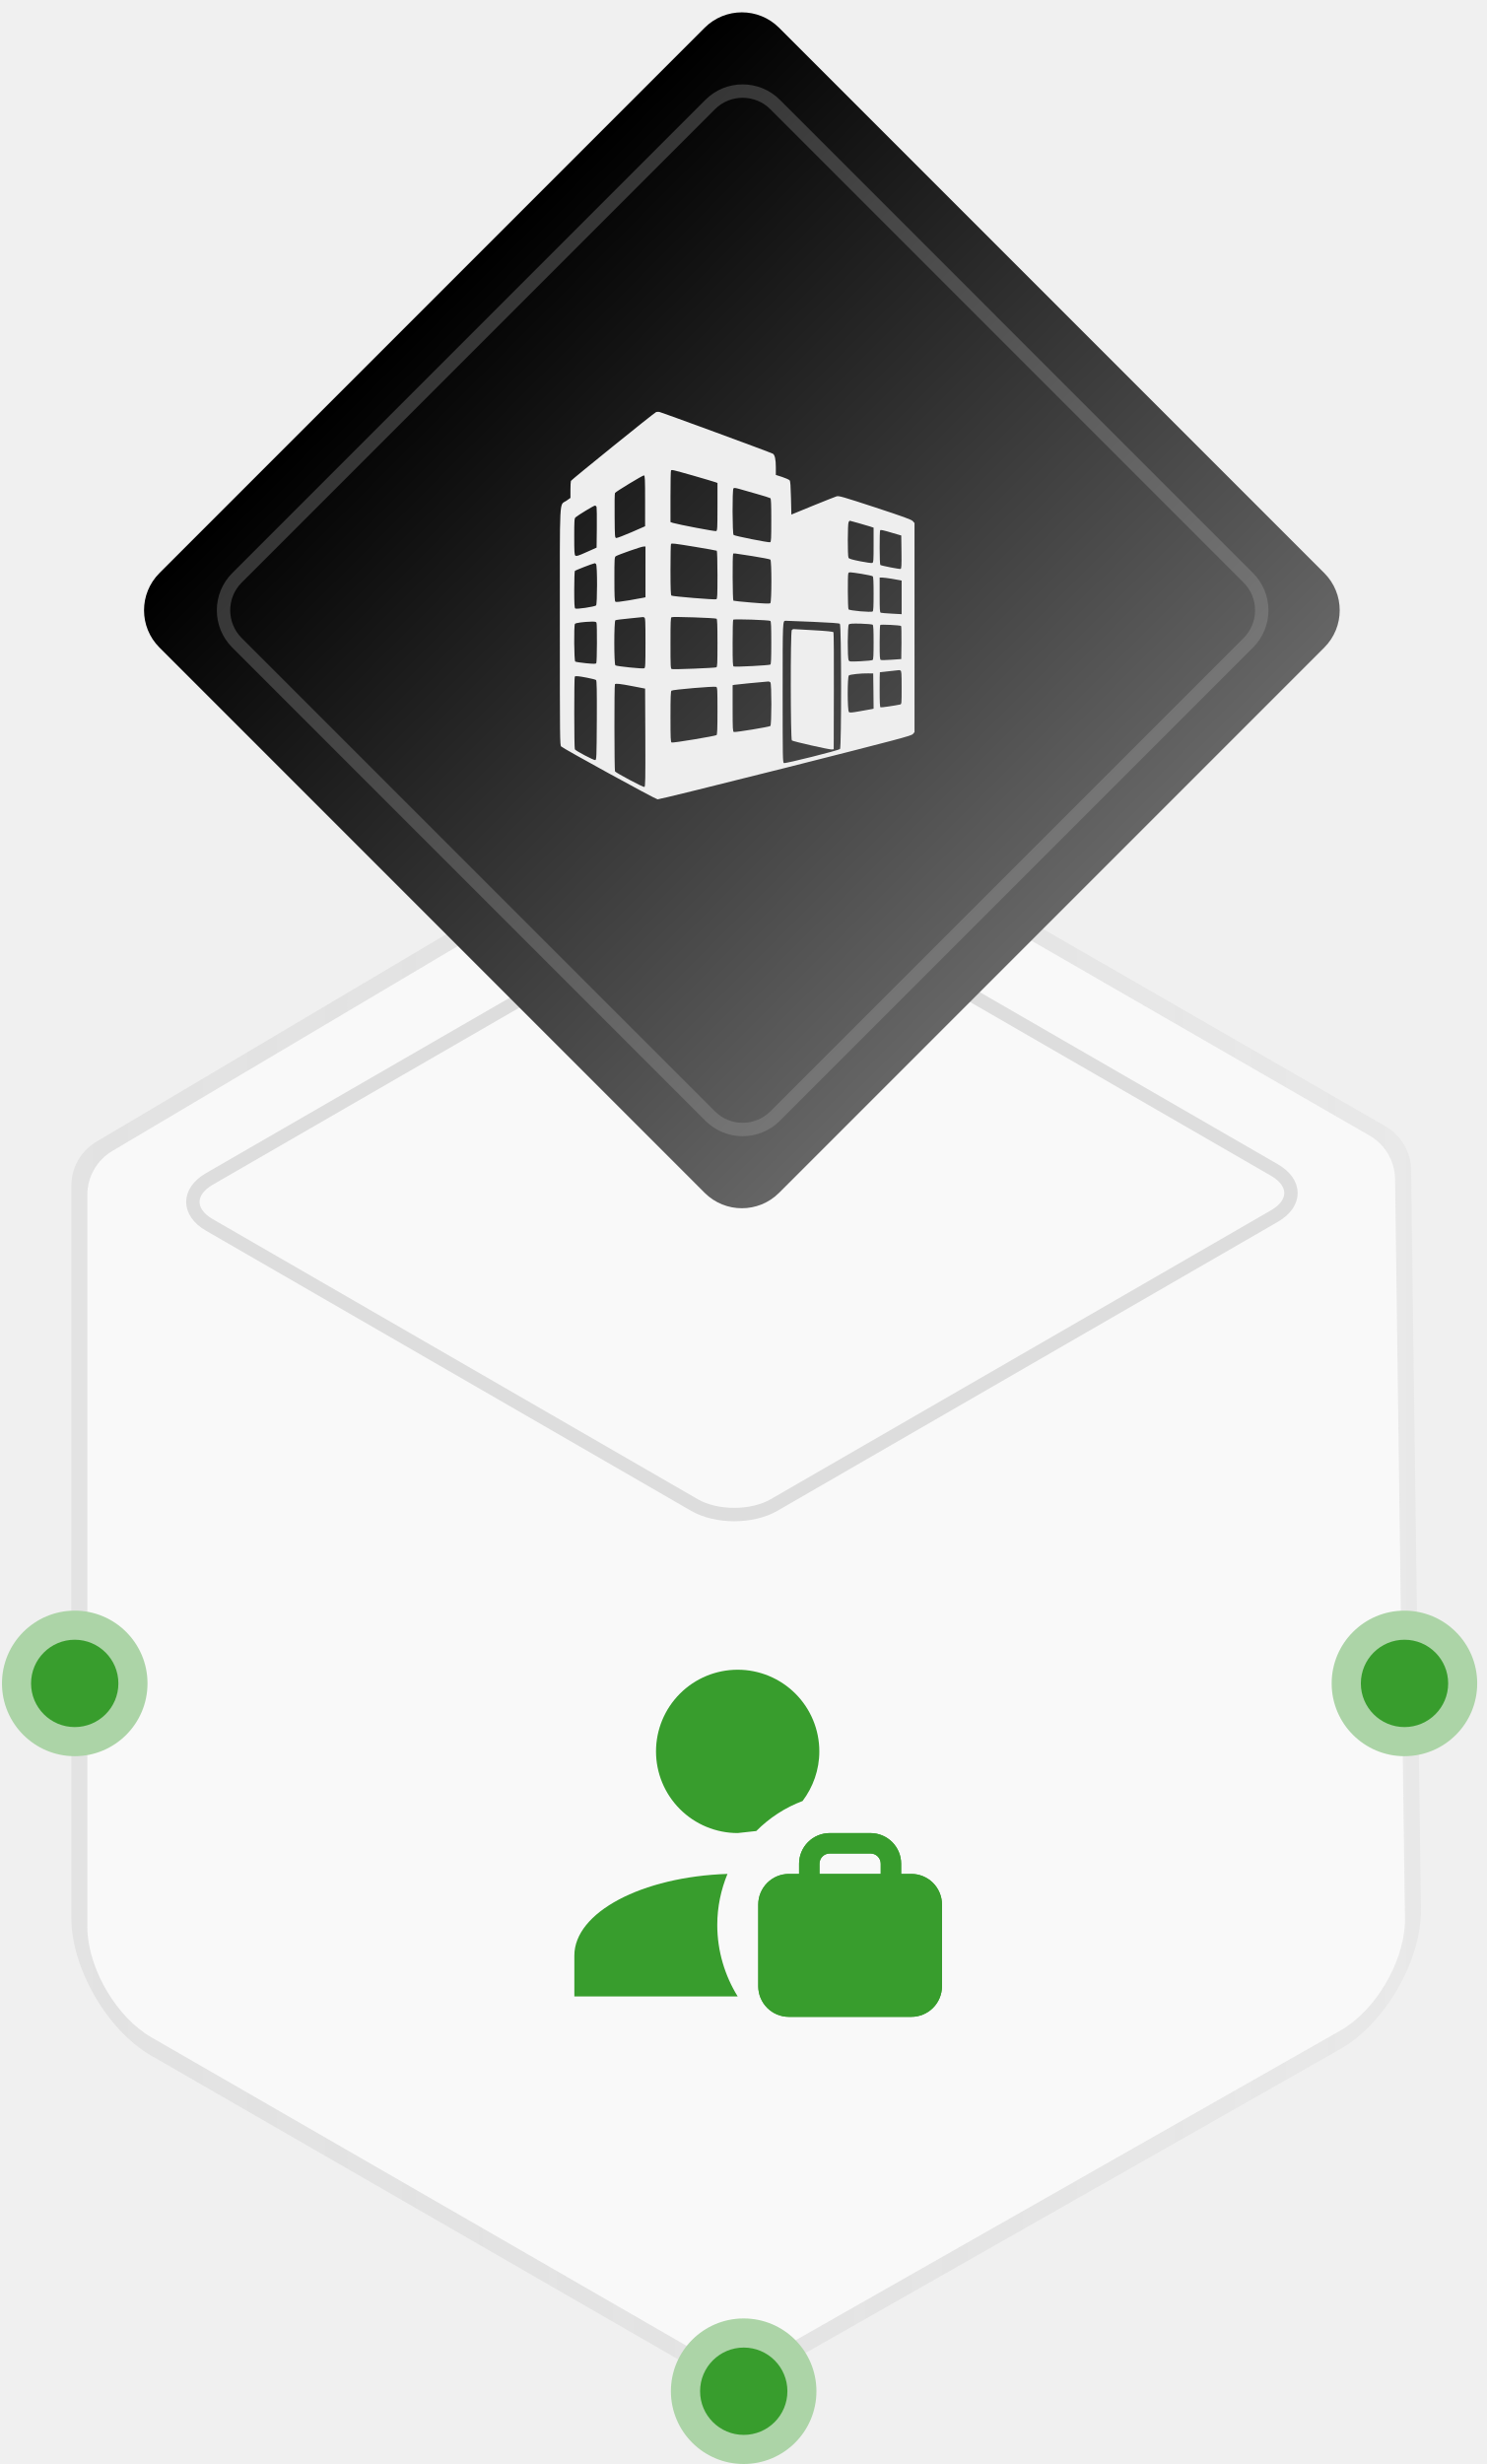
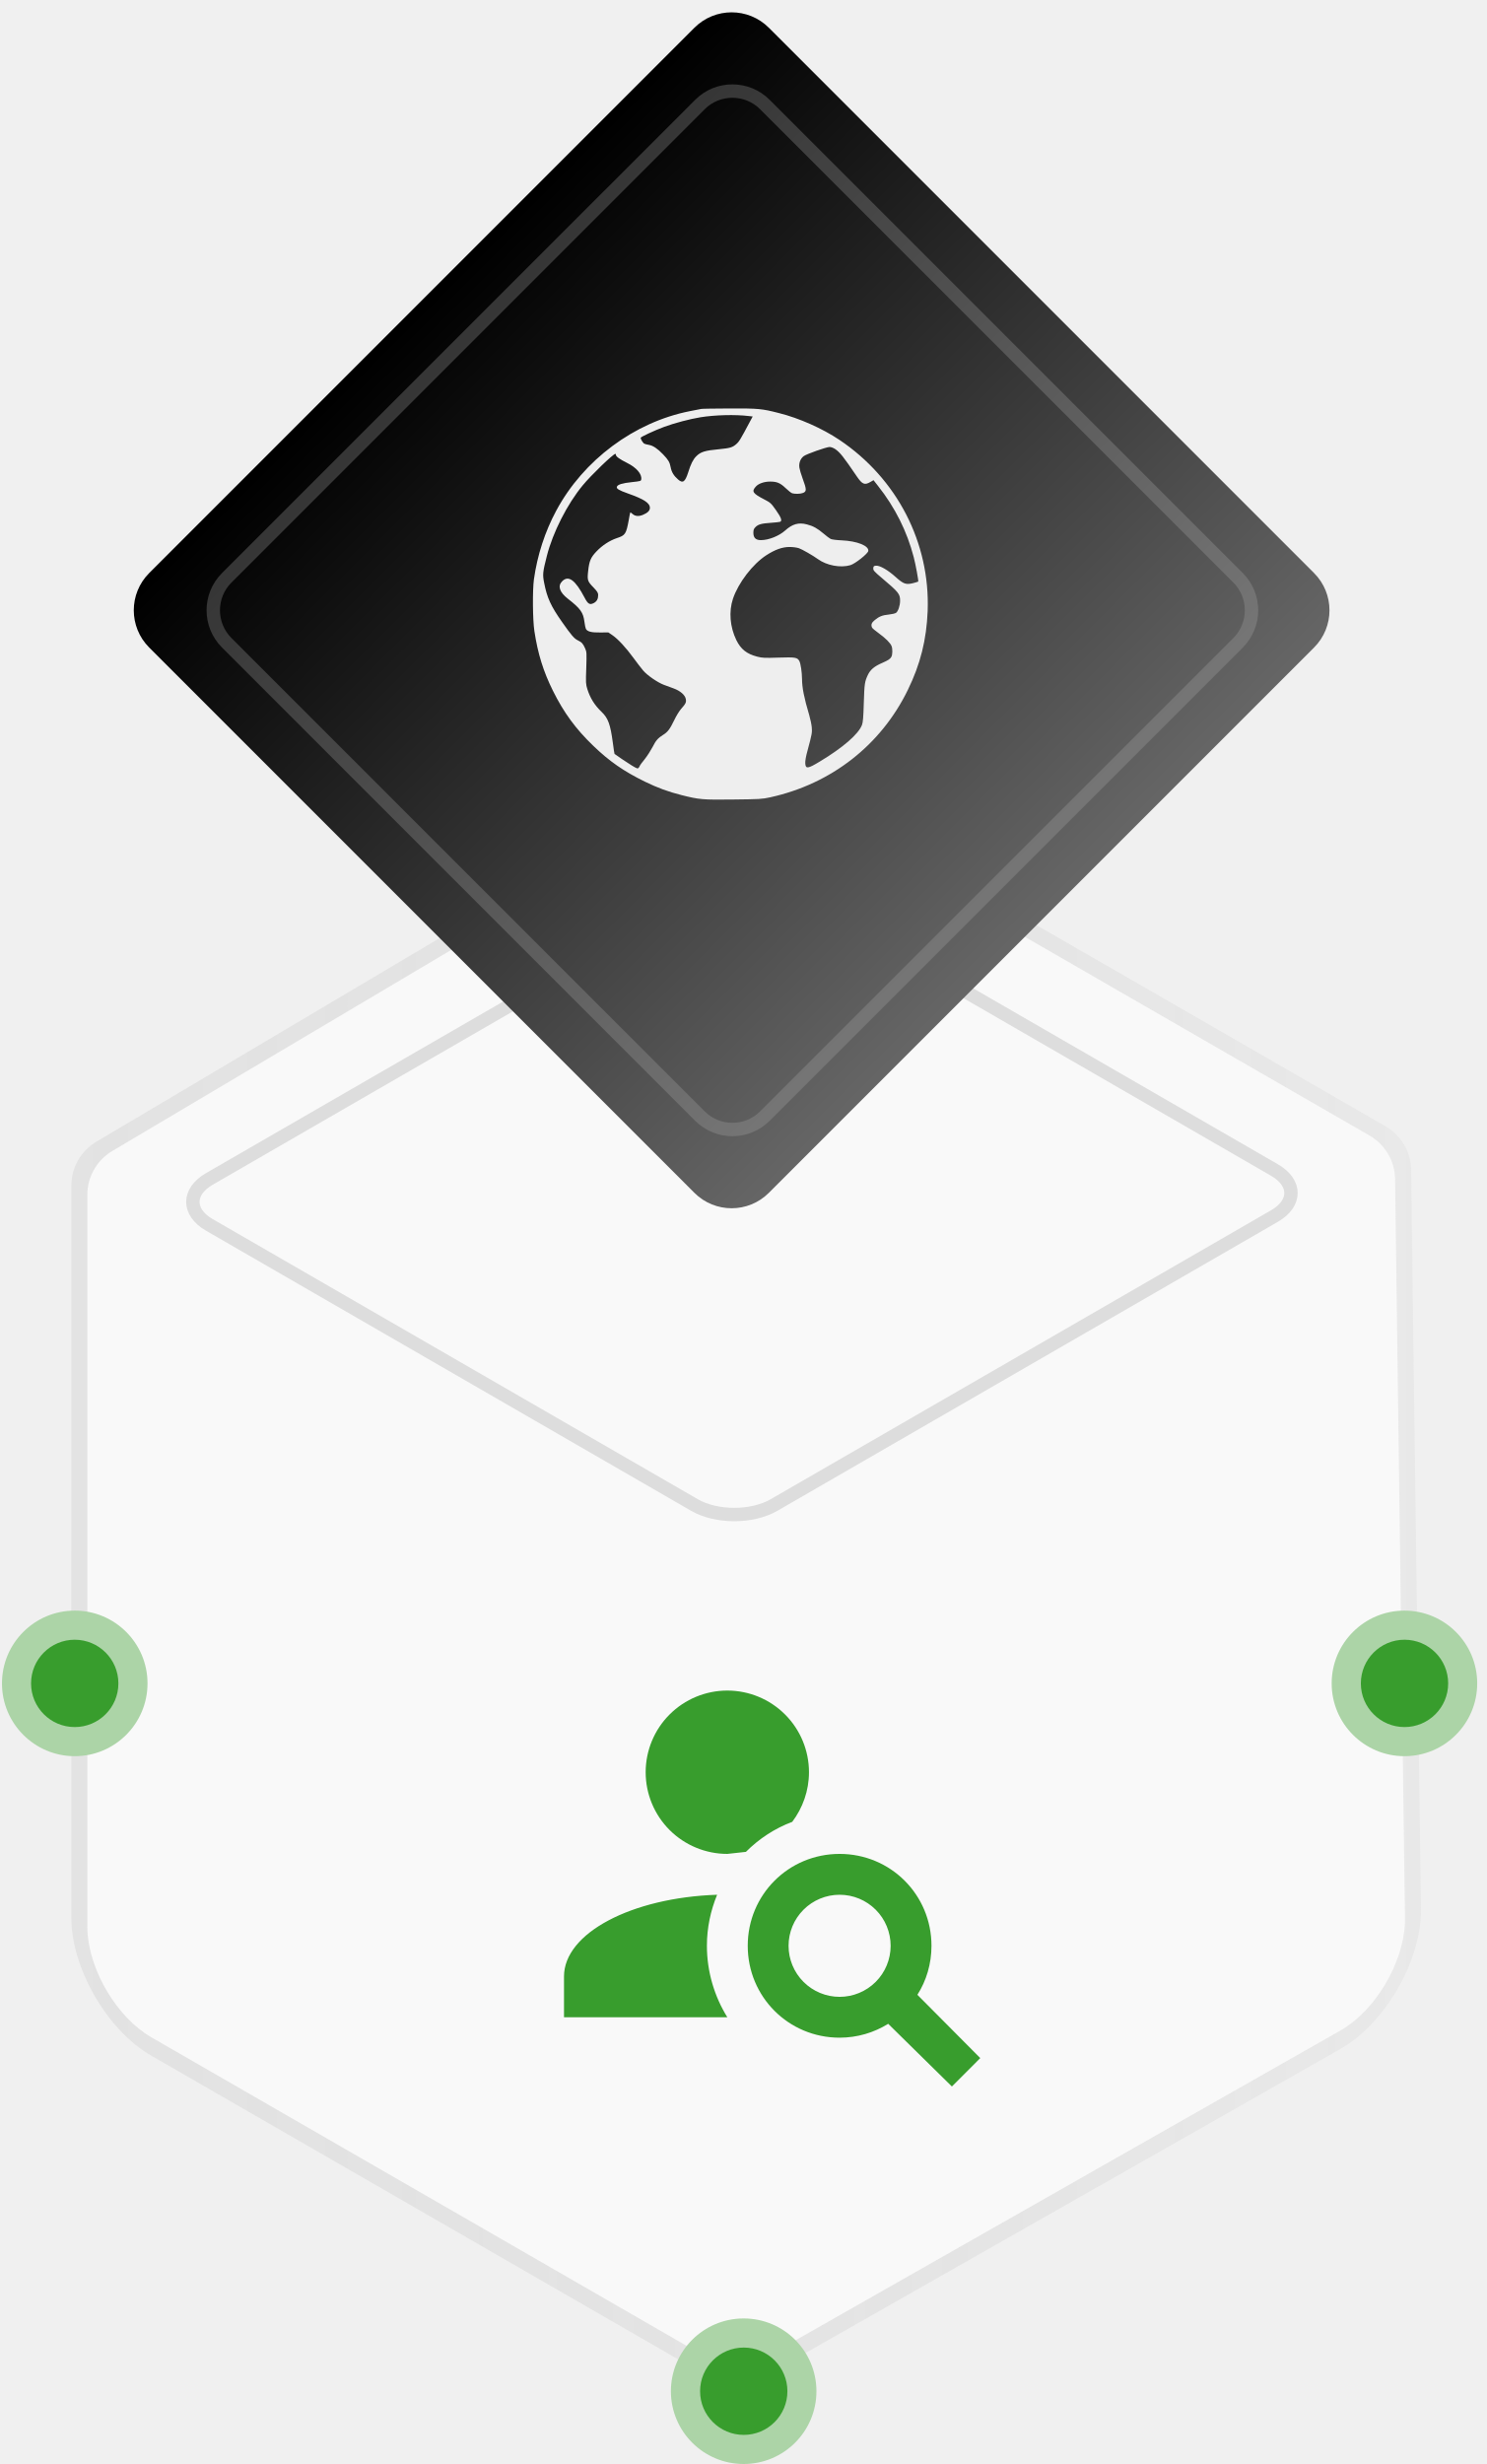
<svg xmlns="http://www.w3.org/2000/svg" width="111" height="184" viewBox="0 0 111 184" fill="none">
-   <path fill-rule="evenodd" clip-rule="evenodd" d="M49.749 60.025C53.046 58.125 58.391 58.125 61.688 60.025L103.481 84.11C104.647 84.782 105.372 86.018 105.39 87.363L106.127 142.658C106.127 146.458 103.455 151.079 100.158 152.979L56.856 177.591C55.681 178.259 54.24 178.255 53.068 177.58L11.298 153.507C8.001 151.607 5.328 146.986 5.328 143.186L5.329 88.54C5.329 87.194 6.039 85.947 7.198 85.26L49.749 60.025ZM60.494 60.713L102.287 84.799C103.453 85.47 104.178 86.706 104.196 88.051L104.934 143.346L104.928 143.632C104.8 146.615 102.713 150.13 100.158 151.603L56.856 176.215C55.681 176.883 54.24 176.879 53.068 176.203L11.298 152.131C8.743 150.659 6.656 147.144 6.528 144.162L6.522 143.874V89.228C6.522 87.882 7.232 86.635 8.39 85.949L50.943 60.713L51.194 60.574C53.846 59.194 57.939 59.24 60.494 60.713Z" fill="url(#paint0_linear_4810_7651)" />
-   <path d="M104.198 88.053C104.179 86.708 103.454 85.471 102.289 84.8L60.495 60.715C57.94 59.242 53.847 59.196 51.196 60.576L50.944 60.715L8.392 85.95C7.233 86.637 6.523 87.884 6.523 89.23V143.876L6.529 144.163C6.657 147.145 8.744 150.66 11.299 152.133L53.069 176.205C54.241 176.881 55.682 176.884 56.858 176.216L100.159 151.605C102.714 150.132 104.801 146.617 104.929 143.634L104.935 143.347L104.198 88.053Z" fill="url(#paint1_linear_4810_7651)" />
-   <path d="M104.198 88.053C104.179 86.708 103.454 85.471 102.289 84.8L60.495 60.715C57.94 59.242 53.847 59.196 51.196 60.576L50.944 60.715L8.392 85.95C7.233 86.637 6.523 87.884 6.523 89.23V143.876L6.529 144.163C6.657 147.145 8.744 150.66 11.299 152.133L53.069 176.205C54.241 176.881 55.682 176.884 56.858 176.216L100.159 151.605C102.714 150.132 104.801 146.617 104.929 143.634L104.935 143.347L104.198 88.053Z" fill="#F9F9F9" />
-   <path d="M53.015 66.457L15.636 88.038C13.995 88.986 13.995 90.522 15.636 91.47L51.867 112.388C53.509 113.336 56.17 113.336 57.812 112.388L95.19 90.807C96.832 89.86 96.832 88.323 95.19 87.375L58.959 66.457C57.318 65.51 54.657 65.51 53.015 66.457Z" stroke="#DDDDDD" />
-   <path d="M55.096 124.687C56.714 124.687 58.265 125.329 59.409 126.473C60.553 127.617 61.195 129.168 61.195 130.786C61.195 132.174 60.723 133.454 59.945 134.491C58.634 134.979 57.46 135.757 56.484 136.732L55.096 136.884C53.479 136.884 51.928 136.242 50.784 135.098C49.64 133.954 48.997 132.403 48.997 130.786C48.997 129.168 49.64 127.617 50.784 126.473C51.928 125.329 53.479 124.687 55.096 124.687ZM42.898 149.082V146.033C42.898 142.8 47.945 140.148 54.334 139.934C53.846 141.123 53.572 142.405 53.572 143.746C53.572 145.713 54.151 147.558 55.096 149.082H42.898Z" fill="#389D2D" />
-   <path d="M65.019 136.886C65.626 136.886 66.207 137.127 66.636 137.556C67.065 137.985 67.306 138.567 67.306 139.173V139.936H68.068C68.675 139.936 69.257 140.177 69.686 140.605C70.115 141.035 70.356 141.616 70.356 142.223V148.322C70.356 148.928 70.115 149.51 69.686 149.939C69.257 150.368 68.675 150.609 68.068 150.609H58.92C58.313 150.609 57.732 150.368 57.303 149.939C56.874 149.51 56.633 148.928 56.633 148.322V142.223C56.633 141.616 56.874 141.035 57.303 140.605C57.732 140.177 58.313 139.936 58.92 139.936H59.682V139.173C59.682 138.567 59.923 137.985 60.352 137.556C60.781 137.127 61.363 136.886 61.969 136.886H65.019ZM61.969 138.411C61.767 138.411 61.573 138.491 61.43 138.634C61.287 138.777 61.207 138.971 61.207 139.173V139.936H65.781V139.173C65.781 138.971 65.701 138.777 65.558 138.634C65.415 138.491 65.221 138.411 65.019 138.411H61.969Z" fill="#389D2D" />
-   <path d="M65.019 136.886C65.626 136.886 66.207 137.127 66.636 137.556C67.065 137.985 67.306 138.567 67.306 139.173V139.936H68.068C68.675 139.936 69.257 140.177 69.686 140.605C70.115 141.035 70.356 141.616 70.356 142.223V148.322C70.356 148.928 70.115 149.51 69.686 149.939C69.257 150.368 68.675 150.609 68.068 150.609H58.92C58.313 150.609 57.732 150.368 57.303 149.939C56.874 149.51 56.633 148.928 56.633 148.322V142.223C56.633 141.616 56.874 141.035 57.303 140.605C57.732 140.177 58.313 139.936 58.92 139.936H59.682V139.173C59.682 138.567 59.923 137.985 60.352 137.556C60.781 137.127 61.363 136.886 61.969 136.886H65.019ZM61.969 138.411C61.767 138.411 61.573 138.491 61.43 138.634C61.287 138.777 61.207 138.971 61.207 139.173V139.936H65.781V139.173C65.781 138.971 65.701 138.777 65.558 138.634C65.415 138.491 65.221 138.411 65.019 138.411H61.969Z" fill="#389D2D" />
-   <path d="M104.895 131.144C107.897 131.144 110.33 128.711 110.33 125.71C110.33 122.708 107.897 120.275 104.895 120.275C101.894 120.275 99.461 122.708 99.461 125.71C99.461 128.711 101.894 131.144 104.895 131.144Z" fill="#ACD4A7" />
-   <path d="M104.901 128.97C106.702 128.97 108.162 127.51 108.162 125.709C108.162 123.908 106.702 122.448 104.901 122.448C103.1 122.448 101.641 123.908 101.641 125.709C101.641 127.51 103.1 128.97 104.901 128.97Z" fill="#389D2D" />
+   <path fill-rule="evenodd" clip-rule="evenodd" d="M49.749 60.022C53.046 58.122 58.392 58.122 61.689 60.022L103.482 84.107C104.649 84.779 105.374 86.016 105.391 87.361L106.129 142.656C106.129 146.456 103.457 151.077 100.16 152.977L56.857 177.59C55.682 178.258 54.24 178.254 53.069 177.579L11.298 153.506C8.001 151.606 5.328 146.985 5.328 143.185L5.329 88.538C5.329 87.192 6.039 85.945 7.198 85.257L49.749 60.022ZM60.495 60.71L102.289 84.796C103.454 85.467 104.18 86.703 104.198 88.049L104.935 143.344L104.929 143.631C104.801 146.613 102.714 150.129 100.16 151.601L56.857 176.214C55.682 176.882 54.24 176.878 53.069 176.202L11.298 152.13C8.743 150.657 6.656 147.142 6.528 144.16L6.522 143.872V89.226C6.522 87.879 7.232 86.632 8.39 85.946L50.943 60.71L51.195 60.571C53.847 59.191 57.94 59.237 60.495 60.71Z" fill="url(#paint0_linear_4810_7629)" />
+   <path d="M104.199 88.052C104.181 86.706 103.456 85.47 102.29 84.799L60.496 60.712C57.941 59.24 53.848 59.194 51.197 60.574L50.945 60.712L8.392 85.949C7.233 86.635 6.523 87.882 6.523 89.228V143.875L6.529 144.163C6.657 147.145 8.744 150.66 11.299 152.133L53.07 176.205C54.242 176.88 55.683 176.884 56.859 176.216L100.161 151.604C102.716 150.131 104.802 146.616 104.931 143.633L104.937 143.347L104.199 88.052Z" fill="url(#paint1_linear_4810_7629)" />
+   <path d="M104.199 88.052C104.181 86.706 103.456 85.47 102.29 84.799L60.496 60.712C57.941 59.24 53.848 59.194 51.197 60.574L50.945 60.712L8.392 85.949C7.233 86.635 6.523 87.882 6.523 89.228V143.875L6.529 144.163C6.657 147.145 8.744 150.66 11.299 152.133L53.07 176.205C54.242 176.88 55.683 176.884 56.859 176.216L100.161 151.604C102.716 150.131 104.802 146.616 104.931 143.633L104.937 143.347L104.199 88.052Z" fill="#F9F9F9" />
+   <path d="M62.709 138.441C66.521 138.441 69.571 141.491 69.571 145.303C69.571 146.645 69.19 147.911 68.519 148.962L73.215 153.689L71.096 155.809L66.338 151.128C65.286 151.783 64.036 152.164 62.709 152.164C58.897 152.164 55.848 149.115 55.848 145.303C55.848 141.491 58.897 138.441 62.709 138.441ZM62.709 141.491C61.698 141.491 60.729 141.892 60.014 142.608C59.299 143.322 58.897 144.292 58.897 145.303C58.897 146.314 59.299 147.284 60.014 147.998C60.729 148.713 61.698 149.115 62.709 149.115C63.72 149.115 64.69 148.713 65.405 147.998C66.12 147.284 66.521 146.314 66.521 145.303C66.521 144.292 66.12 143.322 65.405 142.608C64.69 141.892 63.72 141.491 62.709 141.491ZM54.323 126.243C55.941 126.243 57.492 126.886 58.636 128.03C59.78 129.173 60.422 130.725 60.422 132.342C60.422 133.73 59.95 135.011 59.172 136.047C57.861 136.535 56.687 137.313 55.711 138.289L54.323 138.441C52.706 138.441 51.154 137.799 50.01 136.655C48.867 135.511 48.224 133.96 48.224 132.342C48.224 130.725 48.867 129.173 50.01 128.03C51.154 126.886 52.706 126.243 54.323 126.243ZM42.125 150.639V147.59C42.125 144.357 47.172 141.705 53.561 141.491C53.073 142.68 52.798 143.962 52.798 145.303C52.798 147.27 53.378 149.115 54.323 150.639H42.125Z" fill="#389D2D" />
+   <path d="M53.016 66.456L15.636 88.037C13.995 88.985 13.995 90.521 15.636 91.469L51.868 112.387C53.509 113.335 56.171 113.335 57.812 112.387L95.192 90.806C96.833 89.859 96.833 88.322 95.192 87.374L58.96 66.456C57.319 65.508 54.657 65.508 53.016 66.456Z" stroke="#DDDDDD" />
+   <path d="M104.896 131.143C107.897 131.143 110.33 128.709 110.33 125.708C110.33 122.707 107.897 120.273 104.896 120.273C101.894 120.273 99.461 122.707 99.461 125.708C99.461 128.709 101.894 131.143 104.896 131.143Z" fill="#ACD4A7" />
+   <path d="M104.901 128.969C106.702 128.969 108.162 127.509 108.162 125.708C108.162 123.907 106.702 122.447 104.901 122.447C103.101 122.447 101.641 123.907 101.641 125.708C101.641 127.509 103.101 128.969 104.901 128.969Z" fill="#389D2D" />
  <path d="M55.544 184C58.545 184 60.978 181.567 60.978 178.565C60.978 175.564 58.545 173.131 55.544 173.131C52.542 173.131 50.109 175.564 50.109 178.565C50.109 181.567 52.542 184 55.544 184Z" fill="#ACD4A7" />
  <path d="M55.55 181.826C57.351 181.826 58.81 180.366 58.81 178.565C58.81 176.765 57.351 175.305 55.55 175.305C53.749 175.305 52.289 176.765 52.289 178.565C52.289 180.366 53.749 181.826 55.55 181.826Z" fill="#389D2D" />
-   <path d="M5.583 131.144C8.584 131.144 11.017 128.711 11.017 125.71C11.017 122.708 8.584 120.275 5.583 120.275C2.582 120.275 0.148 122.708 0.148 125.71C0.148 128.711 2.582 131.144 5.583 131.144Z" fill="#ACD4A7" />
-   <path d="M5.581 128.97C7.382 128.97 8.842 127.51 8.842 125.709C8.842 123.908 7.382 122.448 5.581 122.448C3.78 122.448 2.32 123.908 2.32 125.709C2.32 127.51 3.78 128.97 5.581 128.97Z" fill="#389D2D" />
-   <path d="M52.983 2.427L12.263 43.148C10.922 44.488 10.922 46.661 12.263 48.001L52.983 88.721C54.323 90.061 56.496 90.061 57.836 88.721L98.557 48.001C99.897 46.661 99.897 44.488 98.557 43.148L57.836 2.427C56.496 1.087 54.323 1.087 52.983 2.427Z" fill="url(#paint6_linear_4810_7651)" stroke="url(#paint7_linear_4810_7651)" />
-   <mask id="mask0_4810_7651" style="mask-type:luminance" maskUnits="userSpaceOnUse" x="40" y="30" width="30" height="30">
-     <path d="M69.551 30.733H40.57V59.714H69.551V30.733Z" fill="white" />
-   </mask>
-   <g mask="url(#mask0_4810_7651)">
-     <path d="M49.002 30.773C48.849 30.835 42.68 35.822 42.64 35.913C42.623 35.964 42.606 36.27 42.606 36.592V37.181L42.3 37.396C41.763 37.775 41.814 36.767 41.814 46.769C41.814 55.124 41.819 55.633 41.91 55.741C42.035 55.883 48.912 59.658 49.116 59.692C49.195 59.703 53.417 58.662 58.653 57.343C67.217 55.175 68.061 54.949 68.18 54.819L68.304 54.671V46.866V39.06L68.18 38.919C68.072 38.8 67.534 38.602 65.361 37.888C62.899 37.084 62.655 37.011 62.474 37.068C62.367 37.102 61.563 37.419 60.691 37.775L59.106 38.426L59.078 37.192C59.055 36.275 59.033 35.935 58.976 35.867C58.931 35.817 58.682 35.703 58.421 35.618L57.946 35.466V34.883C57.946 34.311 57.872 33.971 57.725 33.881C57.589 33.796 49.257 30.734 49.178 30.739C49.127 30.739 49.048 30.756 49.002 30.773ZM51.776 35.517C52.602 35.754 53.344 35.975 53.434 36.009L53.587 36.066V37.849C53.587 39.456 53.576 39.626 53.491 39.66C53.406 39.694 50.678 39.173 50.265 39.049L50.078 38.986V37.079C50.078 36.026 50.095 35.149 50.117 35.132C50.18 35.064 50.231 35.081 51.776 35.517ZM48.182 37.407V39.298L47.163 39.745C46.602 39.988 46.093 40.181 46.031 40.175C45.923 40.158 45.917 40.107 45.906 38.517C45.895 37.611 45.906 36.847 45.934 36.813C46.008 36.7 48.012 35.488 48.097 35.5C48.17 35.517 48.182 35.771 48.182 37.407ZM56.531 36.886C57.046 37.028 57.499 37.175 57.538 37.203C57.589 37.243 57.606 37.645 57.606 38.856C57.606 40.232 57.595 40.464 57.521 40.492C57.419 40.532 54.889 40.028 54.793 39.949C54.697 39.869 54.685 36.564 54.782 36.468C54.827 36.422 54.946 36.434 55.223 36.513C55.427 36.575 56.016 36.739 56.531 36.886ZM44.559 37.877C44.576 37.951 44.582 38.658 44.576 39.451L44.559 40.894L43.812 41.228C43.184 41.511 43.048 41.551 42.974 41.488C42.901 41.426 42.889 41.217 42.889 40.068C42.889 38.845 42.901 38.703 42.991 38.63C43.206 38.449 44.338 37.764 44.429 37.758C44.486 37.752 44.542 37.803 44.559 37.877ZM64.11 39.06C64.438 39.151 64.829 39.27 64.982 39.315L65.248 39.405V40.702C65.248 41.873 65.236 42.003 65.151 42.037C65.1 42.06 64.687 42.003 64.24 41.913C63.64 41.794 63.414 41.726 63.374 41.653C63.3 41.517 63.306 39.134 63.38 38.992C63.414 38.935 63.453 38.885 63.47 38.885C63.487 38.885 63.776 38.964 64.11 39.06ZM66.691 39.807L67.314 39.988L67.331 41.222C67.342 42.236 67.331 42.456 67.263 42.484C67.189 42.513 65.853 42.252 65.751 42.19C65.689 42.156 65.683 39.66 65.74 39.598C65.791 39.553 65.91 39.575 66.691 39.807ZM51.923 40.837C52.783 40.979 53.508 41.109 53.536 41.126C53.565 41.143 53.587 41.941 53.587 42.937C53.587 44.477 53.576 44.72 53.502 44.749C53.372 44.8 50.231 44.539 50.151 44.477C50.095 44.432 50.078 43.973 50.078 42.535C50.078 41.505 50.095 40.639 50.117 40.622C50.18 40.56 50.293 40.571 51.923 40.837ZM48.21 42.705V44.602L48.085 44.63C48.012 44.647 47.525 44.737 46.993 44.828C46.308 44.941 46.014 44.975 45.963 44.93C45.906 44.885 45.889 44.488 45.889 43.237C45.889 41.692 45.895 41.602 45.997 41.534C46.178 41.42 47.887 40.82 48.057 40.815L48.21 40.809V42.705ZM56.163 41.522C56.882 41.635 57.499 41.754 57.538 41.788C57.64 41.867 57.64 44.958 57.533 45.043C57.482 45.088 57.091 45.077 56.146 44.998C55.421 44.941 54.81 44.873 54.776 44.856C54.714 44.817 54.697 41.42 54.759 41.358C54.81 41.307 54.714 41.296 56.163 41.522ZM44.519 42.122C44.621 42.224 44.616 45.128 44.519 45.213C44.389 45.309 43.048 45.513 42.963 45.439C42.906 45.394 42.889 45.077 42.889 44.041C42.889 43.305 42.912 42.677 42.934 42.637C42.968 42.586 44.259 42.083 44.423 42.06C44.44 42.054 44.48 42.083 44.519 42.122ZM64.342 42.852C64.761 42.92 65.14 43 65.18 43.034C65.231 43.073 65.248 43.407 65.248 44.347C65.248 45.286 65.231 45.62 65.18 45.66C65.067 45.745 63.436 45.598 63.374 45.502C63.317 45.411 63.306 42.966 63.357 42.824C63.402 42.705 63.436 42.711 64.342 42.852ZM66.578 43.215C66.861 43.266 67.144 43.317 67.217 43.328L67.342 43.356V44.613V45.864L66.606 45.824C66.199 45.801 65.831 45.773 65.785 45.756C65.712 45.728 65.701 45.519 65.701 44.426V43.13H65.887C65.984 43.13 66.3 43.169 66.578 43.215ZM53.519 46.203C53.57 46.237 53.587 46.667 53.587 48.026C53.587 49.571 53.576 49.803 53.502 49.832C53.367 49.883 50.282 50.007 50.174 49.962C50.084 49.928 50.078 49.764 50.078 48.032C50.078 46.452 50.089 46.13 50.157 46.09C50.259 46.034 53.417 46.141 53.519 46.203ZM48.119 46.107C48.199 46.135 48.21 46.356 48.21 48.003C48.21 49.679 48.199 49.871 48.119 49.905C47.989 49.956 46.048 49.758 45.963 49.684C45.855 49.6 45.855 46.385 45.963 46.317C45.997 46.294 46.478 46.232 47.021 46.181C47.565 46.13 48.017 46.084 48.023 46.079C48.029 46.079 48.068 46.09 48.119 46.107ZM57.538 46.367C57.589 46.413 57.606 46.809 57.606 47.998C57.606 49.186 57.589 49.583 57.538 49.628C57.459 49.684 54.934 49.82 54.799 49.769C54.731 49.747 54.719 49.464 54.719 48.032C54.719 47.086 54.736 46.3 54.765 46.277C54.821 46.209 57.453 46.3 57.538 46.367ZM60.708 46.435C62.038 46.492 62.678 46.537 62.729 46.583C62.848 46.684 62.853 55.815 62.74 55.934C62.633 56.035 58.676 57.032 58.551 56.981C58.461 56.947 58.455 56.63 58.455 51.717C58.455 46.305 58.455 46.356 58.682 46.356C58.727 46.356 59.638 46.396 60.708 46.435ZM44.553 46.503C44.604 46.639 44.593 49.43 44.536 49.52C44.497 49.583 44.367 49.583 43.761 49.526C43.359 49.486 42.997 49.43 42.963 49.401C42.878 49.334 42.855 46.718 42.94 46.588C42.991 46.515 43.557 46.435 44.197 46.419C44.446 46.413 44.525 46.435 44.553 46.503ZM65.18 46.651C65.231 46.696 65.248 47.03 65.248 47.969C65.248 48.909 65.231 49.243 65.18 49.283C65.14 49.317 64.733 49.356 64.274 49.379C63.487 49.413 63.442 49.413 63.385 49.305C63.289 49.13 63.3 46.724 63.397 46.628C63.459 46.571 63.663 46.554 64.291 46.571C64.738 46.583 65.14 46.622 65.18 46.651ZM67.302 46.747C67.325 46.769 67.336 47.336 67.331 48.003L67.314 49.215L66.595 49.266C66.204 49.294 65.842 49.3 65.791 49.283C65.712 49.249 65.701 49.084 65.701 47.981C65.701 47.285 65.717 46.696 65.746 46.668C65.797 46.617 67.24 46.684 67.302 46.747ZM67.251 50.069C67.331 50.098 67.342 50.267 67.342 51.343C67.342 52.583 67.342 52.583 67.217 52.611C66.855 52.69 65.825 52.843 65.768 52.82C65.717 52.803 65.701 52.458 65.701 51.502C65.701 50.788 65.706 50.2 65.717 50.2C65.723 50.194 66.046 50.16 66.436 50.12C66.827 50.081 67.15 50.047 67.155 50.041C67.161 50.041 67.201 50.053 67.251 50.069ZM65.236 51.603L65.248 52.922L65.123 52.951C65.049 52.968 64.653 53.041 64.234 53.109C63.589 53.222 63.47 53.234 63.402 53.166C63.289 53.047 63.283 50.533 63.402 50.437C63.493 50.364 64.331 50.273 64.851 50.285L65.219 50.29L65.236 51.603ZM43.834 50.607C44.169 50.669 44.48 50.749 44.519 50.783C44.57 50.828 44.587 51.473 44.576 53.794C44.559 56.568 44.553 56.743 44.457 56.76C44.355 56.783 43.002 56.075 42.934 55.956C42.878 55.877 42.878 50.579 42.929 50.528C42.991 50.466 43.189 50.483 43.834 50.607ZM57.538 50.952C57.64 51.054 57.635 54.128 57.538 54.213C57.442 54.286 54.923 54.7 54.81 54.66C54.731 54.626 54.719 54.422 54.719 52.9V51.167L54.849 51.139C54.946 51.117 56.689 50.947 57.385 50.89C57.431 50.89 57.499 50.913 57.538 50.952ZM47.248 51.241L48.182 51.422L48.199 55.084C48.21 58.192 48.199 58.747 48.131 58.769C48.046 58.803 46.008 57.717 45.934 57.603C45.884 57.518 45.872 51.145 45.929 51.094C45.997 51.026 46.302 51.06 47.248 51.241ZM53.587 53.086C53.587 54.416 53.57 54.847 53.519 54.892C53.423 54.966 50.27 55.492 50.163 55.447C50.089 55.418 50.078 55.13 50.078 53.528C50.078 52.079 50.095 51.62 50.151 51.575C50.248 51.496 53.361 51.23 53.491 51.292C53.582 51.337 53.587 51.479 53.587 53.086Z" fill="#EEEEEE" />
-     <path d="M59.138 47.047C59.031 47.154 59.042 55.203 59.144 55.294C59.246 55.373 61.946 55.984 62.127 55.967L62.269 55.95L62.28 51.62C62.291 49.237 62.274 47.256 62.252 47.216C62.218 47.165 61.787 47.12 60.763 47.063C59.97 47.018 59.297 46.978 59.269 46.978C59.235 46.978 59.178 47.007 59.138 47.047Z" fill="#EEEEEE" />
-   </g>
-   <path d="M53.041 7.807L17.7 43.148C16.36 44.488 16.36 46.661 17.7 48.001L53.041 83.341C54.381 84.681 56.554 84.681 57.894 83.341L93.234 48.001C94.575 46.661 94.575 44.488 93.234 43.148L57.894 7.807C56.554 6.467 54.381 6.467 53.041 7.807Z" stroke="#A7A7A7" stroke-opacity="0.3" />
+   <path d="M5.583 131.143C8.584 131.143 11.018 128.709 11.018 125.708C11.018 122.707 8.584 120.273 5.583 120.273C2.582 120.273 0.148 122.707 0.148 125.708C0.148 128.709 2.582 131.143 5.583 131.143Z" fill="#ACD4A7" />
+   <path d="M5.581 128.969C7.382 128.969 8.842 127.509 8.842 125.708C8.842 123.907 7.382 122.447 5.581 122.447C3.78 122.447 2.32 123.907 2.32 125.708C2.32 127.509 3.78 128.969 5.581 128.969Z" fill="#389D2D" />
+   <path d="M52.218 2.427L11.497 43.147C10.157 44.488 10.157 46.661 11.497 48.001L52.218 88.722C53.558 90.062 55.731 90.062 57.072 88.722L97.792 48.001C99.133 46.661 99.133 44.488 97.792 43.147L57.072 2.427C55.731 1.086 53.558 1.086 52.218 2.427Z" fill="url(#paint6_linear_4810_7629)" stroke="url(#paint7_linear_4810_7629)" />
+   <path d="M52.375 30.537C52.312 30.549 51.925 30.624 51.522 30.704C47.369 31.527 43.574 34.351 41.544 38.136C40.702 39.701 40.131 41.462 39.877 43.268C39.767 44.09 39.785 46.294 39.912 47.122C40.171 48.825 40.581 50.137 41.296 51.581C42.115 53.226 42.997 54.428 44.312 55.694C45.518 56.856 46.59 57.598 48.165 58.369C49.123 58.835 49.901 59.122 50.905 59.375C52.231 59.709 52.474 59.732 54.775 59.703C56.764 59.68 56.909 59.674 57.543 59.536C62.099 58.53 65.796 55.642 67.804 51.523C68.749 49.59 69.199 47.772 69.286 45.626C69.476 40.535 67.008 35.743 62.699 32.85C61.43 31.998 59.683 31.222 58.183 30.848C56.88 30.514 56.655 30.497 54.486 30.503C53.391 30.509 52.439 30.52 52.375 30.537ZM55.911 31.067L56.217 31.101L56.026 31.458C55.305 32.815 55.207 32.982 54.982 33.172C54.7 33.414 54.527 33.465 53.702 33.546C52.646 33.644 52.335 33.742 52.006 34.069C51.77 34.3 51.591 34.656 51.401 35.272C51.17 35.996 50.997 36.117 50.639 35.801C50.328 35.531 50.155 35.249 50.091 34.892C50.022 34.518 49.918 34.34 49.526 33.931C49.123 33.506 48.765 33.27 48.477 33.224C48.338 33.201 48.177 33.16 48.125 33.132C48.027 33.086 47.848 32.798 47.848 32.694C47.848 32.626 48.863 32.154 49.618 31.872C50.368 31.596 51.533 31.285 52.324 31.159C53.408 30.986 54.902 30.946 55.911 31.067ZM62.371 33.529C62.74 33.782 62.97 34.069 64.003 35.588C64.401 36.169 64.58 36.244 65.001 35.996L65.243 35.858L65.577 36.284C66.852 37.895 67.74 39.667 68.242 41.594C68.386 42.129 68.617 43.394 68.582 43.429C68.571 43.441 68.415 43.486 68.23 43.538C67.671 43.682 67.486 43.619 66.898 43.09C66.316 42.566 65.71 42.215 65.422 42.244C65.26 42.261 65.237 42.284 65.225 42.434C65.214 42.589 65.277 42.664 65.854 43.153C67.135 44.234 67.227 44.355 67.227 44.867C67.227 45.224 67.077 45.667 66.915 45.77C66.852 45.81 66.615 45.868 66.391 45.891C65.906 45.937 65.664 46.035 65.341 46.3C65.099 46.495 65.041 46.639 65.127 46.858C65.145 46.909 65.375 47.105 65.641 47.295C66.148 47.663 66.506 48.02 66.592 48.25C66.673 48.451 66.662 48.888 66.581 49.038C66.494 49.21 66.35 49.302 65.866 49.515C65.306 49.757 65.006 50.01 64.822 50.395C64.585 50.902 64.562 51.04 64.516 52.501C64.487 53.536 64.453 53.945 64.383 54.129C64.124 54.819 62.965 55.826 61.223 56.873C60.329 57.414 60.173 57.431 60.144 57.005C60.133 56.833 60.19 56.487 60.312 56.056C60.652 54.791 60.663 54.704 60.629 54.307C60.611 54.094 60.525 53.697 60.444 53.416C60.046 52.075 59.908 51.362 59.902 50.689C59.896 50.188 59.804 49.567 59.706 49.371C59.556 49.09 59.412 49.066 58.143 49.107C57.099 49.141 56.949 49.136 56.545 49.032C55.773 48.831 55.334 48.486 54.994 47.795C54.521 46.817 54.423 45.667 54.746 44.706C55.15 43.515 56.217 42.123 57.237 41.462C57.895 41.036 58.437 40.846 58.968 40.846C59.221 40.846 59.521 40.886 59.671 40.938C59.919 41.024 60.727 41.49 61.084 41.749C61.742 42.227 62.774 42.422 63.513 42.204C63.87 42.1 64.822 41.346 64.851 41.145C64.908 40.76 64.026 40.403 62.872 40.351C62.48 40.334 62.117 40.288 62.036 40.242C61.955 40.202 61.725 40.029 61.517 39.851C61.05 39.454 60.733 39.276 60.248 39.155C59.642 38.999 59.181 39.132 58.651 39.609C58.189 40.023 57.416 40.334 56.828 40.334C56.447 40.334 56.269 40.161 56.269 39.788C56.269 39.569 56.297 39.488 56.43 39.356C56.632 39.155 56.886 39.086 57.595 39.04C57.895 39.017 58.189 38.988 58.247 38.971C58.443 38.919 58.356 38.654 57.953 38.09C57.584 37.567 57.543 37.532 57.064 37.285C56.228 36.848 56.124 36.704 56.441 36.347C56.643 36.112 57.07 35.962 57.52 35.962C58.028 35.962 58.276 36.066 58.679 36.451C58.875 36.641 59.095 36.813 59.17 36.836C59.377 36.894 59.758 36.888 59.948 36.819C60.26 36.71 60.26 36.578 59.937 35.703C59.827 35.416 59.729 35.065 59.706 34.921C59.654 34.581 59.781 34.248 60.035 34.058C60.248 33.903 61.69 33.391 61.955 33.379C62.065 33.379 62.226 33.437 62.371 33.529ZM46.002 33.972C46.002 34.092 46.296 34.3 46.839 34.57C47.536 34.915 47.952 35.398 47.894 35.795C47.877 35.922 47.842 35.933 47.202 36.002C46.487 36.077 46.141 36.181 46.077 36.342C46.02 36.491 46.21 36.606 46.908 36.854C48.096 37.274 48.54 37.561 48.54 37.924C48.54 38.131 48.379 38.292 48.032 38.441C47.709 38.579 47.433 38.556 47.236 38.372C47.161 38.303 47.087 38.252 47.075 38.269C47.063 38.28 47.012 38.522 46.965 38.809C46.769 39.88 46.706 39.977 46.072 40.184C45.529 40.368 44.987 40.719 44.543 41.185C44.122 41.628 44.013 41.887 43.932 42.612C43.851 43.325 43.874 43.406 44.335 43.878C44.618 44.177 44.676 44.269 44.676 44.441C44.676 44.723 44.578 44.907 44.358 45.028C44.053 45.189 43.914 45.114 43.666 44.637C42.968 43.308 42.461 42.934 41.988 43.406C41.636 43.757 41.786 44.223 42.415 44.712C43.349 45.437 43.563 45.736 43.649 46.426C43.678 46.662 43.73 46.904 43.759 46.961C43.868 47.163 44.174 47.243 44.826 47.231L45.437 47.226L45.754 47.444C46.164 47.726 46.764 48.376 47.317 49.136C47.559 49.469 47.883 49.889 48.038 50.073C48.355 50.441 49.099 50.953 49.578 51.138C49.751 51.201 50.08 51.322 50.311 51.408C50.807 51.586 51.17 51.903 51.222 52.202C51.268 52.438 51.216 52.553 50.876 52.932C50.737 53.088 50.507 53.462 50.363 53.767C50.034 54.451 49.872 54.664 49.526 54.877C49.14 55.118 48.984 55.297 48.736 55.791C48.609 56.033 48.35 56.441 48.154 56.689C47.952 56.936 47.79 57.16 47.79 57.178C47.79 57.201 47.75 57.264 47.709 57.322C47.635 57.419 47.6 57.414 47.173 57.155C46.827 56.942 46.043 56.413 45.898 56.298C45.887 56.286 45.829 55.912 45.772 55.464C45.587 54.083 45.42 53.628 44.935 53.163C44.405 52.656 44.082 52.133 43.868 51.46C43.753 51.086 43.747 50.988 43.788 49.883C43.822 48.744 43.822 48.687 43.701 48.416C43.545 48.06 43.453 47.962 43.147 47.812C42.888 47.686 42.669 47.433 41.988 46.461C41.14 45.258 40.858 44.637 40.644 43.532C40.517 42.9 40.535 42.733 40.84 41.531C41.284 39.77 42.369 37.636 43.528 36.238C44.157 35.473 45.795 33.897 45.962 33.891C45.985 33.891 46.002 33.931 46.002 33.972Z" fill="#EEEEEE" />
+   <path d="M52.276 7.807L16.935 43.147C15.594 44.488 15.594 46.661 16.935 48.001L52.275 83.342C53.616 84.682 55.789 84.682 57.129 83.342L92.47 48.001C93.81 46.661 93.81 44.488 92.47 43.147L57.129 7.807C55.789 6.466 53.616 6.466 52.276 7.807Z" stroke="#A7A7A7" stroke-opacity="0.3" />
  <defs>
-     <linearGradient id="paint0_linear_4810_7651" x1="-1.406" y1="118.866" x2="130.943" y2="118.866" gradientUnits="userSpaceOnUse">
+     <linearGradient id="paint0_linear_4810_7629" x1="-1.406" y1="118.864" x2="130.945" y2="118.864" gradientUnits="userSpaceOnUse">
      <stop stop-color="#737373" stop-opacity="0.11" />
      <stop offset="1" stop-color="#D9D9D9" stop-opacity="0.2" />
    </linearGradient>
-     <linearGradient id="paint1_linear_4810_7651" x1="-1.405" y1="118.868" x2="130.944" y2="118.868" gradientUnits="userSpaceOnUse">
+     <linearGradient id="paint1_linear_4810_7629" x1="-1.405" y1="118.867" x2="130.946" y2="118.867" gradientUnits="userSpaceOnUse">
      <stop stop-color="#737373" stop-opacity="0.11" />
      <stop offset="1" stop-color="#D9D9D9" stop-opacity="0.2" />
    </linearGradient>
-     <radialGradient id="paint2_radial_4810_7651" cx="0" cy="0" r="1" gradientUnits="userSpaceOnUse" gradientTransform="translate(nan nan) rotate(nan) scale(nan nan)">
+     <radialGradient id="paint2_radial_4810_7629" cx="0" cy="0" r="1" gradientUnits="userSpaceOnUse" gradientTransform="translate(nan nan) rotate(nan) scale(nan nan)">
      <stop stop-color="#389D2D" stop-opacity="0" />
      <stop offset="1" stop-color="#389D2D" />
    </radialGradient>
-     <radialGradient id="paint3_radial_4810_7651" cx="0" cy="0" r="1" gradientUnits="userSpaceOnUse" gradientTransform="translate(nan nan) rotate(nan) scale(nan nan)">
+     <radialGradient id="paint3_radial_4810_7629" cx="0" cy="0" r="1" gradientUnits="userSpaceOnUse" gradientTransform="translate(nan nan) rotate(nan) scale(nan nan)">
      <stop stop-color="#389D2D" stop-opacity="0" />
      <stop offset="1" stop-color="#389D2D" />
    </radialGradient>
-     <radialGradient id="paint4_radial_4810_7651" cx="0" cy="0" r="1" gradientUnits="userSpaceOnUse" gradientTransform="translate(nan nan) rotate(nan) scale(nan nan)">
+     <radialGradient id="paint4_radial_4810_7629" cx="0" cy="0" r="1" gradientUnits="userSpaceOnUse" gradientTransform="translate(nan nan) rotate(nan) scale(nan nan)">
      <stop stop-color="#389D2D" stop-opacity="0" />
      <stop offset="1" stop-color="#389D2D" />
    </radialGradient>
-     <radialGradient id="paint5_radial_4810_7651" cx="0" cy="0" r="1" gradientUnits="userSpaceOnUse" gradientTransform="translate(nan nan) rotate(nan) scale(nan nan)">
+     <radialGradient id="paint5_radial_4810_7629" cx="0" cy="0" r="1" gradientUnits="userSpaceOnUse" gradientTransform="translate(nan nan) rotate(nan) scale(nan nan)">
      <stop stop-color="#389D2D" stop-opacity="0" />
      <stop offset="1" stop-color="#389D2D" />
    </radialGradient>
-     <linearGradient id="paint6_linear_4810_7651" x1="32.511" y1="22.899" x2="78.624" y2="69.012" gradientUnits="userSpaceOnUse">
+     <linearGradient id="paint6_linear_4810_7629" x1="31.746" y1="22.899" x2="77.859" y2="69.012" gradientUnits="userSpaceOnUse">
      <stop />
      <stop offset="1" stop-color="#666666" />
    </linearGradient>
-     <linearGradient id="paint7_linear_4810_7651" x1="32.511" y1="22.899" x2="78.624" y2="69.012" gradientUnits="userSpaceOnUse">
+     <linearGradient id="paint7_linear_4810_7629" x1="31.746" y1="22.899" x2="77.859" y2="69.012" gradientUnits="userSpaceOnUse">
      <stop />
      <stop offset="1" stop-color="#666666" />
    </linearGradient>
  </defs>
</svg>
